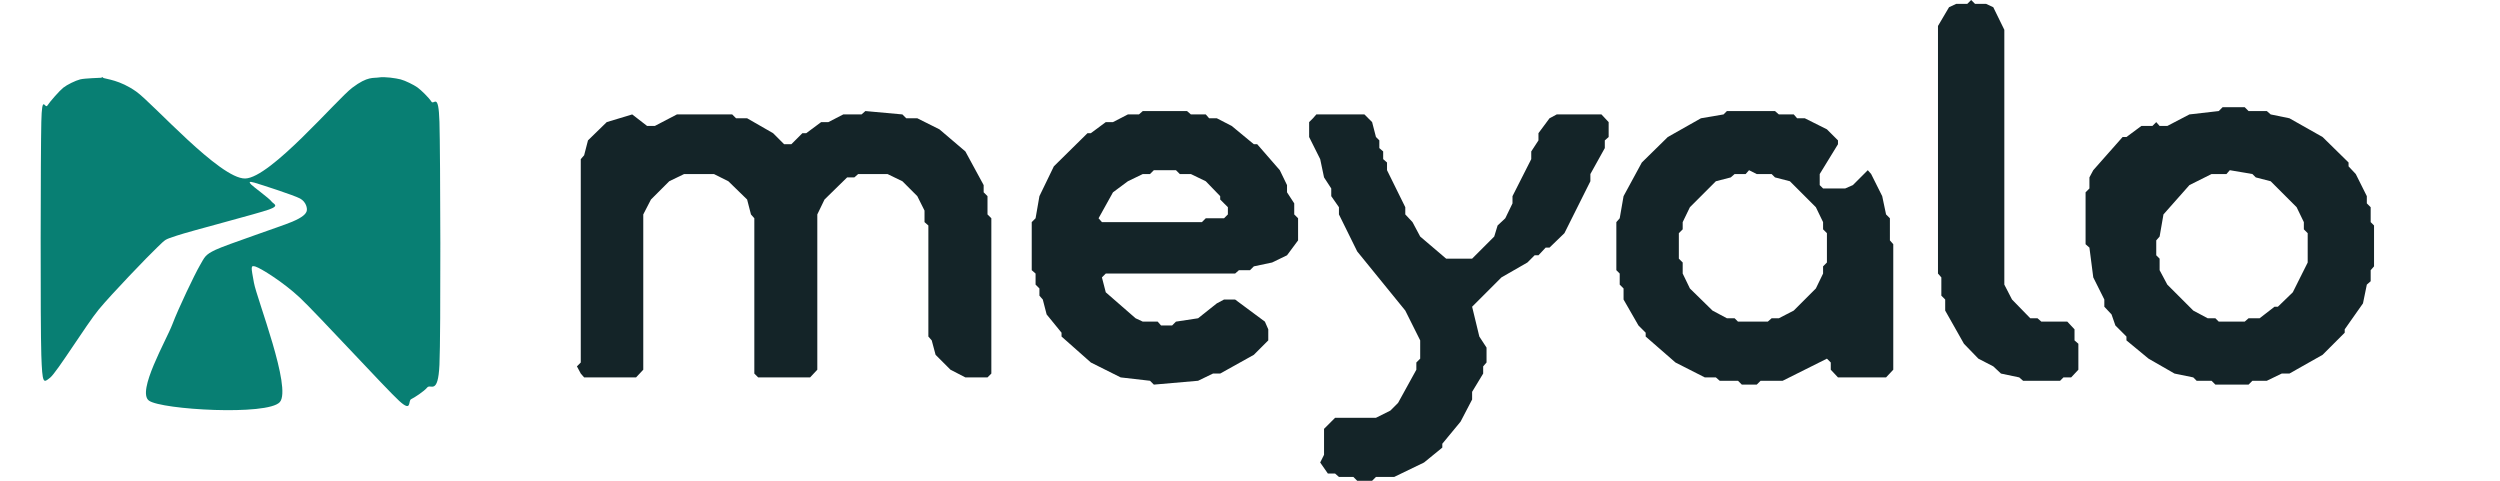
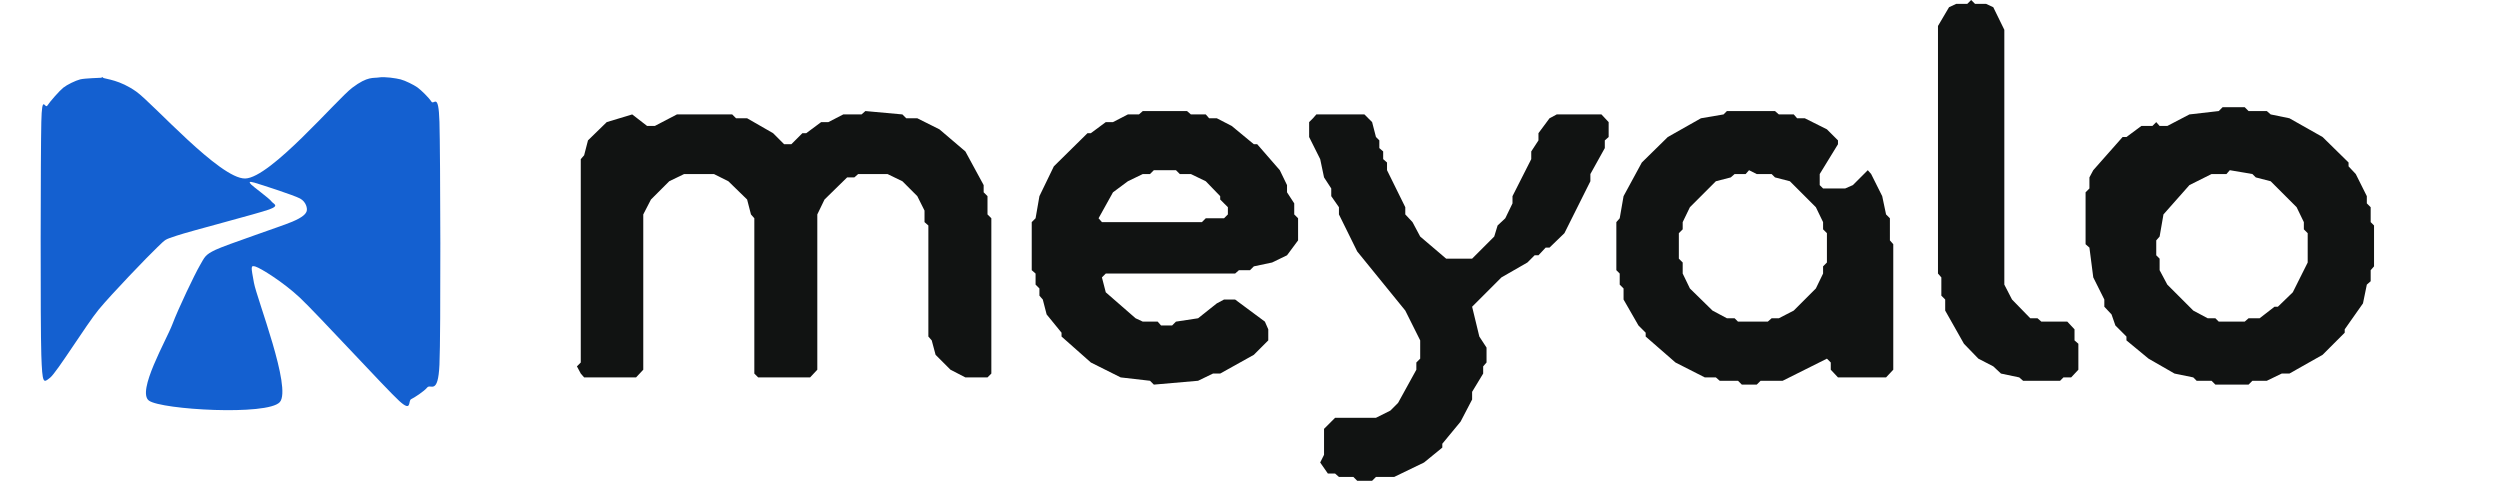
<svg xmlns="http://www.w3.org/2000/svg" width="520" height="100" viewBox="0 0 520 100" fill="none">
  <g transform="scale(0.1953125)">
-     <path d="M 109.251 82.735 C 113.436 84.463 127.414 85.027 145.126 97.552 C 162.838 110.078 234.228 190.585 261.069 190.099 C 287.910 189.614 358.573 105.949 375.193 93.393 C 391.813 80.837 397.524 83.506 403.529 82.475 C 409.534 81.443 421.874 83.311 426.666 84.554 C 431.458 85.798 440.782 90.373 444.603 93.133 C 448.425 95.893 456.692 103.935 459.421 108.211 C 462.151 112.487 466.999 97.093 468.000 129.788 C 469.001 162.483 469.516 355.453 468.000 388.451 C 466.484 421.449 458.520 408.351 455.002 412.628 C 451.484 416.904 441.332 423.438 437.844 425.106 C 434.356 426.774 438.936 439.543 425.106 426.926 C 411.276 414.309 337.135 333.642 319.301 316.961 C 301.468 300.280 277.950 285.796 272.248 283.946 C 266.546 282.096 267.425 284.271 270.428 301.104 C 273.431 317.936 311.026 413.577 297.984 428.226 C 284.943 442.875 171.989 436.341 158.644 426.666 C 145.299 416.991 177.292 362.069 183.600 345.297 C 189.909 328.525 207.348 292.157 212.716 282.906 C 218.084 273.656 218.119 271.468 229.614 266.009 C 241.108 260.549 299.929 240.905 311.242 236.113 C 322.555 231.321 325.609 227.816 326.580 224.934 C 327.551 222.053 326.051 214.965 319.561 211.416 C 313.071 207.868 277.044 196.278 270.948 194.519 C 264.852 192.760 265.216 194.033 267.308 196.338 C 269.401 198.643 286.641 211.152 288.885 214.276 C 291.130 217.400 298.283 218.838 286.546 223.115 C 274.808 227.391 202.170 246.230 188.280 250.931 C 174.389 255.632 177.188 254.219 167.483 263.409 C 157.777 272.599 118.406 313.504 105.091 329.700 C 91.777 345.895 60.486 396.588 53.359 402.229 C 46.231 407.871 45.092 409.838 44.000 378.053 C 42.908 346.268 43.242 160.784 44.000 129.788 C 44.758 98.792 47.769 116.616 50.499 112.370 C 53.229 108.124 63.333 96.638 67.397 93.393 C 71.461 90.148 80.451 85.798 85.334 84.554 C 90.217 83.311 106.460 82.947 109.251 82.735 C 112.041 82.522 105.065 81.006 109.251 82.735 Z" fill="#087F73" fill-rule="evenodd" />
+     <path d="M 109.251 82.735 C 113.436 84.463 127.414 85.027 145.126 97.552 C 162.838 110.078 234.228 190.585 261.069 190.099 C 287.910 189.614 358.573 105.949 375.193 93.393 C 391.813 80.837 397.524 83.506 403.529 82.475 C 409.534 81.443 421.874 83.311 426.666 84.554 C 431.458 85.798 440.782 90.373 444.603 93.133 C 448.425 95.893 456.692 103.935 459.421 108.211 C 462.151 112.487 466.999 97.093 468.000 129.788 C 469.001 162.483 469.516 355.453 468.000 388.451 C 466.484 421.449 458.520 408.351 455.002 412.628 C 451.484 416.904 441.332 423.438 437.844 425.106 C 434.356 426.774 438.936 439.543 425.106 426.926 C 411.276 414.309 337.135 333.642 319.301 316.961 C 301.468 300.280 277.950 285.796 272.248 283.946 C 266.546 282.096 267.425 284.271 270.428 301.104 C 273.431 317.936 311.026 413.577 297.984 428.226 C 284.943 442.875 171.989 436.341 158.644 426.666 C 145.299 416.991 177.292 362.069 183.600 345.297 C 189.909 328.525 207.348 292.157 212.716 282.906 C 218.084 273.656 218.119 271.468 229.614 266.009 C 241.108 260.549 299.929 240.905 311.242 236.113 C 322.555 231.321 325.609 227.816 326.580 224.934 C 327.551 222.053 326.051 214.965 319.561 211.416 C 313.071 207.868 277.044 196.278 270.948 194.519 C 264.852 192.760 265.216 194.033 267.308 196.338 C 269.401 198.643 286.641 211.152 288.885 214.276 C 291.130 217.400 298.283 218.838 286.546 223.115 C 274.808 227.391 202.170 246.230 188.280 250.931 C 174.389 255.632 177.188 254.219 167.483 263.409 C 157.777 272.599 118.406 313.504 105.091 329.700 C 91.777 345.895 60.486 396.588 53.359 402.229 C 46.231 407.871 45.092 409.838 44.000 378.053 C 42.908 346.268 43.242 160.784 44.000 129.788 C 44.758 98.792 47.769 116.616 50.499 112.370 C 53.229 108.124 63.333 96.638 67.397 93.393 C 71.461 90.148 80.451 85.798 85.334 84.554 C 90.217 83.311 106.460 82.947 109.251 82.735 C 112.041 82.522 105.065 81.006 109.251 82.735 Z" fill="#1460D0" fill-rule="evenodd" />
  </g>
  <g transform="translate(120, 0)">
-     <path d="M 60.0 23.1 L 67.7 23.8 L 68.5 24.6 L 70.8 24.6 L 75.4 26.9 L 80.8 31.5 L 84.6 38.5 L 84.6 40.0 L 85.4 40.8 L 85.4 44.6 L 86.2 45.4 L 86.2 77.7 L 85.4 78.5 L 80.8 78.5 L 77.7 76.9 L 74.6 73.8 L 73.8 70.8 L 73.1 70.0 L 73.1 46.9 L 72.3 46.2 L 72.3 43.8 L 70.8 40.8 L 67.7 37.7 L 64.6 36.2 L 58.5 36.2 L 57.7 36.9 L 56.2 36.9 L 51.5 41.5 L 50.0 44.6 L 50.0 76.9 L 48.5 78.5 L 37.7 78.5 L 36.9 77.7 L 36.9 45.4 L 36.2 44.6 L 35.4 41.5 L 31.5 37.7 L 28.5 36.2 L 22.3 36.2 L 19.2 37.7 L 15.4 41.5 L 13.8 44.6 L 13.8 76.9 L 12.3 78.5 L 1.5 78.5 L 0.8 77.7 L 0.0 76.2 L 0.8 75.4 L 0.8 33.1 L 1.5 32.3 L 2.3 29.2 L 6.2 25.4 L 11.5 23.8 L 14.6 26.2 L 16.2 26.2 L 20.8 23.8 L 32.3 23.8 L 33.1 24.6 L 35.4 24.6 L 40.8 27.7 L 43.1 30.0 L 44.6 30.0 L 46.9 27.7 L 47.7 27.7 L 50.8 25.4 L 52.3 25.4 L 55.4 23.8 L 59.2 23.8 Z M 117.7 23.1 L 126.9 23.1 L 127.7 23.8 L 130.8 23.8 L 131.5 24.6 L 133.1 24.6 L 136.2 26.2 L 140.8 30.0 L 141.5 30.0 L 146.2 35.4 L 147.7 38.5 L 147.7 40.0 L 149.2 42.3 L 149.2 44.6 L 150.0 45.4 L 150.0 50.0 L 147.7 53.1 L 144.6 54.6 L 140.8 55.4 L 140.0 56.2 L 137.7 56.2 L 136.9 56.9 L 110.0 56.9 L 109.2 57.7 L 110.0 60.8 L 116.2 66.2 L 117.7 66.9 L 120.8 66.9 L 121.5 67.7 L 123.8 67.7 L 124.6 66.9 L 129.2 66.2 L 133.1 63.1 L 134.6 62.3 L 136.9 62.3 L 143.1 66.9 L 143.8 68.5 L 143.8 70.8 L 140.8 73.8 L 133.8 77.7 L 132.3 77.7 L 129.2 79.2 L 120.0 80.0 L 119.2 79.2 L 113.1 78.5 L 106.9 75.4 L 100.8 70.0 L 100.8 69.2 L 97.7 65.4 L 96.9 62.3 L 96.2 61.5 L 96.2 60.0 L 95.4 59.2 L 95.4 56.9 L 94.6 56.2 L 94.6 46.2 L 95.4 45.4 L 96.2 40.8 L 99.2 34.6 L 106.2 27.7 L 106.9 27.7 L 110.0 25.4 L 111.5 25.4 L 114.6 23.8 L 116.9 23.8 Z M 120.0 35.4 L 124.6 35.4 L 125.4 36.2 L 127.7 36.2 L 130.8 37.7 L 133.8 40.8 L 133.8 41.5 L 135.4 43.1 L 135.4 44.6 L 134.6 45.4 L 130.8 45.4 L 130.0 46.2 L 109.2 46.2 L 108.5 45.4 L 111.5 40.0 L 114.6 37.7 L 117.7 36.2 L 119.2 36.2 Z M 153.8 23.8 L 163.8 23.8 L 165.4 25.4 L 166.2 28.5 L 166.9 29.2 L 166.9 30.8 L 167.7 31.5 L 167.7 33.1 L 168.5 33.8 L 168.5 35.4 L 172.3 43.1 L 172.3 44.6 L 173.8 46.2 L 175.4 49.2 L 180.8 53.8 L 186.2 53.8 L 190.8 49.2 L 191.5 46.9 L 193.1 45.4 L 194.6 42.3 L 194.6 40.8 L 198.5 33.1 L 198.5 31.5 L 200.0 29.2 L 200.0 27.7 L 202.3 24.6 L 203.8 23.8 L 213.1 23.8 L 214.6 25.4 L 214.6 28.5 L 213.8 29.2 L 213.8 30.8 L 210.8 36.2 L 210.8 37.7 L 205.4 48.5 L 202.3 51.5 L 201.5 51.5 L 200.0 53.1 L 199.2 53.1 L 197.7 54.6 L 192.3 57.7 L 186.2 63.8 L 187.7 70.0 L 189.2 72.3 L 189.2 75.4 L 188.5 76.2 L 188.5 77.7 L 186.2 81.5 L 186.2 83.1 L 183.8 87.7 L 180.0 92.3 L 180.0 93.1 L 176.2 96.2 L 170.0 99.2 L 166.2 99.2 L 165.4 100.0 L 162.3 100.0 L 161.5 99.2 L 158.5 99.2 L 157.7 98.5 L 156.2 98.5 L 154.6 96.2 L 155.4 94.6 L 155.4 89.2 L 157.7 86.9 L 166.2 86.9 L 169.2 85.4 L 170.8 83.8 L 174.6 76.9 L 174.6 75.4 L 175.4 74.6 L 175.4 70.8 L 172.3 64.6 L 162.3 52.3 L 158.5 44.6 L 158.5 43.1 L 156.9 40.8 L 156.9 39.2 L 155.4 36.9 L 154.6 33.1 L 152.3 28.5 L 152.3 25.4 L 153.1 24.6 Z M 239.2 23.1 L 249.2 23.1 L 250.0 23.8 L 253.1 23.8 L 253.8 24.6 L 255.4 24.6 L 260.0 26.9 L 262.3 29.2 L 262.3 30.0 L 258.5 36.2 L 258.5 38.5 L 259.2 39.2 L 263.8 39.2 L 265.4 38.5 L 268.5 35.4 L 269.2 36.2 L 271.5 40.8 L 272.3 44.6 L 273.1 45.4 L 273.1 50.0 L 273.8 50.8 L 273.8 76.9 L 272.3 78.5 L 262.3 78.5 L 260.8 76.9 L 260.8 75.4 L 260.0 74.6 L 250.8 79.2 L 246.2 79.2 L 245.4 80.0 L 242.3 80.0 L 241.5 79.2 L 237.7 79.2 L 236.9 78.5 L 234.6 78.5 L 228.5 75.4 L 222.3 70.0 L 222.3 69.2 L 220.8 67.7 L 217.7 62.3 L 217.7 60.0 L 216.9 59.2 L 216.9 56.9 L 216.2 56.2 L 216.2 46.2 L 216.9 45.4 L 217.7 40.8 L 221.5 33.8 L 226.9 28.5 L 233.8 24.6 L 238.5 23.8 Z M 243.8 35.4 L 245.4 36.2 L 248.5 36.2 L 249.2 36.9 L 252.3 37.7 L 257.7 43.1 L 259.2 46.2 L 259.2 47.7 L 260.0 48.5 L 260.0 54.6 L 259.2 55.4 L 259.2 56.9 L 257.7 60.0 L 253.1 64.6 L 250.0 66.2 L 248.5 66.2 L 247.7 66.9 L 241.5 66.9 L 240.8 66.2 L 239.2 66.2 L 236.2 64.6 L 231.5 60.0 L 230.0 56.9 L 230.0 54.6 L 229.2 53.8 L 229.2 48.5 L 230.0 47.7 L 230.0 46.2 L 231.5 43.1 L 236.9 37.7 L 240.0 36.9 L 240.8 36.2 L 243.1 36.2 Z M 290.0 0.0 L 290.8 0.8 L 293.1 0.8 L 294.6 1.5 L 296.9 6.2 L 296.9 59.2 L 298.5 62.3 L 302.3 66.2 L 303.8 66.2 L 304.6 66.9 L 310.0 66.9 L 311.5 68.5 L 311.5 70.8 L 312.3 71.5 L 312.3 76.9 L 310.8 78.5 L 309.2 78.5 L 308.5 79.2 L 300.8 79.2 L 300.0 78.5 L 296.2 77.7 L 294.6 76.2 L 291.5 74.6 L 288.5 71.5 L 284.6 64.6 L 284.6 62.3 L 283.8 61.5 L 283.8 57.7 L 283.1 56.9 L 283.1 5.4 L 285.4 1.5 L 286.9 0.8 L 289.2 0.8 Z M 342.3 22.3 L 346.9 22.3 L 347.7 23.1 L 351.5 23.1 L 352.3 23.8 L 356.2 24.6 L 363.1 28.5 L 368.5 33.8 L 368.5 34.6 L 370.0 36.2 L 372.3 40.8 L 372.3 42.3 L 373.1 43.1 L 373.1 46.2 L 373.8 46.9 L 373.8 55.4 L 373.1 56.2 L 373.1 58.5 L 372.3 59.2 L 371.5 63.1 L 367.7 68.5 L 367.7 69.2 L 363.1 73.8 L 356.2 77.7 L 354.6 77.7 L 351.5 79.2 L 348.5 79.2 L 347.7 80.0 L 340.8 80.0 L 340.0 79.2 L 336.9 79.2 L 336.2 78.5 L 332.3 77.7 L 326.9 74.6 L 322.3 70.8 L 322.3 70.0 L 320.0 67.7 L 319.2 65.4 L 317.7 63.8 L 317.7 62.3 L 315.4 57.7 L 314.6 51.5 L 313.8 50.8 L 313.8 40.0 L 314.6 39.2 L 314.6 36.9 L 315.4 35.4 L 321.5 28.5 L 322.3 28.5 L 325.4 26.2 L 327.7 26.2 L 328.5 25.4 L 329.2 26.2 L 330.8 26.2 L 335.4 23.8 L 341.5 23.1 Z M 343.8 35.4 L 348.5 36.2 L 349.2 36.9 L 352.3 37.7 L 357.7 43.1 L 359.2 46.2 L 359.2 47.7 L 360.0 48.5 L 360.0 54.6 L 356.9 60.8 L 353.8 63.8 L 353.1 63.8 L 350.0 66.2 L 347.7 66.2 L 346.9 66.9 L 341.5 66.9 L 340.8 66.2 L 339.2 66.2 L 336.2 64.6 L 330.8 59.2 L 329.2 56.2 L 329.2 53.8 L 328.5 53.1 L 328.5 50.0 L 329.2 49.2 L 330.0 44.6 L 335.4 38.5 L 340.0 36.2 L 343.1 36.2 Z" fill="#142428" fill-rule="evenodd" />
+     <path d="M 60.0 23.1 L 67.7 23.8 L 68.5 24.6 L 70.8 24.6 L 75.4 26.9 L 80.8 31.5 L 84.6 38.5 L 84.6 40.0 L 85.4 40.8 L 85.4 44.6 L 86.2 45.4 L 86.2 77.7 L 85.4 78.5 L 80.8 78.5 L 77.7 76.9 L 74.6 73.8 L 73.8 70.8 L 73.1 70.0 L 73.1 46.9 L 72.3 46.2 L 72.3 43.8 L 70.8 40.8 L 67.7 37.7 L 64.6 36.2 L 58.5 36.2 L 57.7 36.9 L 56.2 36.9 L 51.5 41.5 L 50.0 44.6 L 50.0 76.9 L 48.5 78.5 L 37.7 78.5 L 36.9 77.7 L 36.9 45.4 L 36.2 44.6 L 35.4 41.5 L 31.5 37.7 L 28.5 36.2 L 22.3 36.2 L 19.2 37.7 L 15.4 41.5 L 13.8 44.6 L 13.8 76.9 L 12.3 78.5 L 1.5 78.5 L 0.8 77.7 L 0.0 76.2 L 0.8 75.4 L 0.8 33.1 L 1.5 32.3 L 2.3 29.2 L 6.2 25.4 L 11.5 23.8 L 14.6 26.2 L 16.2 26.2 L 20.8 23.8 L 32.3 23.8 L 33.1 24.6 L 35.4 24.6 L 40.8 27.7 L 43.1 30.0 L 44.6 30.0 L 46.9 27.7 L 47.7 27.7 L 50.8 25.4 L 52.3 25.4 L 55.4 23.8 L 59.2 23.8 Z M 117.7 23.1 L 126.9 23.1 L 127.7 23.8 L 130.8 23.8 L 131.5 24.6 L 133.1 24.6 L 136.2 26.2 L 140.8 30.0 L 141.5 30.0 L 146.2 35.4 L 147.7 38.5 L 147.7 40.0 L 149.2 42.3 L 149.2 44.6 L 150.0 45.4 L 150.0 50.0 L 147.7 53.1 L 144.6 54.6 L 140.8 55.4 L 140.0 56.2 L 137.7 56.2 L 136.9 56.9 L 110.0 56.9 L 109.2 57.7 L 110.0 60.8 L 116.2 66.2 L 117.7 66.9 L 120.8 66.9 L 121.5 67.7 L 123.8 67.7 L 124.6 66.9 L 129.2 66.2 L 133.1 63.1 L 134.6 62.3 L 136.9 62.3 L 143.1 66.9 L 143.8 68.5 L 143.8 70.8 L 140.8 73.8 L 133.8 77.7 L 132.3 77.7 L 129.2 79.2 L 120.0 80.0 L 119.2 79.2 L 113.1 78.5 L 106.9 75.4 L 100.8 70.0 L 100.8 69.2 L 97.7 65.4 L 96.9 62.3 L 96.2 61.5 L 96.2 60.0 L 95.4 59.2 L 95.4 56.9 L 94.6 56.2 L 94.6 46.2 L 95.4 45.4 L 96.2 40.8 L 99.2 34.6 L 106.2 27.7 L 106.9 27.7 L 110.0 25.4 L 111.5 25.4 L 114.6 23.8 L 116.9 23.8 Z M 120.0 35.4 L 124.6 35.4 L 125.4 36.2 L 127.7 36.2 L 130.8 37.7 L 133.8 40.8 L 133.8 41.5 L 135.4 43.1 L 135.4 44.6 L 134.6 45.4 L 130.8 45.4 L 130.0 46.2 L 109.2 46.2 L 108.5 45.4 L 111.5 40.0 L 114.6 37.7 L 117.7 36.2 L 119.2 36.2 Z M 153.8 23.8 L 163.8 23.8 L 165.4 25.4 L 166.2 28.5 L 166.9 29.2 L 166.9 30.8 L 167.7 31.5 L 167.7 33.1 L 168.5 33.8 L 168.5 35.4 L 172.3 43.1 L 172.3 44.6 L 173.8 46.2 L 175.4 49.2 L 180.8 53.8 L 186.2 53.8 L 190.8 49.2 L 191.5 46.9 L 193.1 45.4 L 194.6 42.3 L 194.6 40.8 L 198.5 33.1 L 198.5 31.5 L 200.0 29.2 L 200.0 27.7 L 202.3 24.6 L 203.8 23.8 L 213.1 23.8 L 214.6 25.4 L 214.6 28.5 L 213.8 29.2 L 213.8 30.8 L 210.8 36.2 L 210.8 37.7 L 205.4 48.5 L 202.3 51.5 L 201.5 51.5 L 200.0 53.1 L 199.2 53.1 L 197.7 54.6 L 192.3 57.7 L 186.2 63.8 L 187.7 70.0 L 189.2 72.3 L 189.2 75.4 L 188.5 76.2 L 188.5 77.7 L 186.2 81.5 L 186.2 83.1 L 183.8 87.7 L 180.0 92.3 L 180.0 93.1 L 176.2 96.2 L 170.0 99.2 L 166.2 99.2 L 165.4 100.0 L 162.3 100.0 L 161.5 99.2 L 158.5 99.2 L 157.7 98.5 L 156.2 98.5 L 154.6 96.2 L 155.4 94.6 L 155.4 89.2 L 157.7 86.9 L 166.2 86.9 L 169.2 85.4 L 170.8 83.8 L 174.6 76.9 L 174.6 75.4 L 175.4 74.6 L 175.4 70.8 L 172.3 64.6 L 162.3 52.3 L 158.5 44.6 L 158.5 43.1 L 156.9 40.8 L 156.9 39.2 L 155.4 36.9 L 154.6 33.1 L 152.3 28.5 L 152.3 25.4 L 153.1 24.6 Z M 239.2 23.1 L 249.2 23.1 L 250.0 23.8 L 253.1 23.8 L 253.8 24.6 L 255.4 24.6 L 260.0 26.9 L 262.3 29.2 L 262.3 30.0 L 258.5 36.2 L 258.5 38.5 L 259.2 39.2 L 263.8 39.2 L 265.4 38.5 L 268.5 35.4 L 269.2 36.2 L 271.5 40.8 L 272.3 44.6 L 273.1 45.4 L 273.1 50.0 L 273.8 50.8 L 273.8 76.9 L 272.3 78.5 L 262.3 78.5 L 260.8 76.9 L 260.8 75.4 L 260.0 74.6 L 250.8 79.2 L 246.2 79.2 L 245.4 80.0 L 242.3 80.0 L 241.5 79.2 L 237.7 79.2 L 236.9 78.5 L 234.6 78.5 L 228.5 75.4 L 222.3 70.0 L 222.3 69.2 L 220.8 67.7 L 217.7 62.3 L 217.7 60.0 L 216.9 59.2 L 216.9 56.9 L 216.2 56.2 L 216.2 46.2 L 216.9 45.4 L 217.7 40.8 L 221.5 33.8 L 226.9 28.5 L 233.8 24.6 L 238.5 23.8 Z M 243.8 35.4 L 245.4 36.2 L 248.5 36.2 L 249.2 36.9 L 252.3 37.7 L 257.7 43.1 L 259.2 46.2 L 259.2 47.7 L 260.0 48.5 L 260.0 54.6 L 259.2 55.4 L 259.2 56.9 L 257.7 60.0 L 253.1 64.6 L 250.0 66.2 L 248.5 66.2 L 247.7 66.9 L 241.5 66.9 L 240.8 66.2 L 239.2 66.2 L 236.2 64.6 L 231.5 60.0 L 230.0 56.9 L 230.0 54.6 L 229.2 53.8 L 229.2 48.5 L 230.0 47.7 L 230.0 46.2 L 231.5 43.1 L 236.9 37.7 L 240.0 36.9 L 240.8 36.2 L 243.1 36.2 Z M 290.0 0.0 L 290.8 0.8 L 293.1 0.8 L 294.6 1.5 L 296.9 6.2 L 296.9 59.2 L 298.5 62.3 L 302.3 66.2 L 303.8 66.2 L 304.6 66.9 L 310.0 66.9 L 311.5 68.5 L 311.5 70.8 L 312.3 71.5 L 312.3 76.9 L 310.8 78.5 L 309.2 78.5 L 308.5 79.2 L 300.8 79.2 L 300.0 78.5 L 296.2 77.7 L 294.6 76.2 L 291.5 74.6 L 288.5 71.5 L 284.6 64.6 L 284.6 62.3 L 283.8 61.5 L 283.8 57.7 L 283.1 56.9 L 283.1 5.4 L 285.4 1.5 L 286.9 0.8 L 289.2 0.8 Z M 342.3 22.3 L 346.9 22.3 L 347.7 23.1 L 351.5 23.1 L 352.3 23.8 L 356.2 24.6 L 363.1 28.5 L 368.5 33.8 L 368.5 34.6 L 370.0 36.2 L 372.3 40.8 L 372.3 42.3 L 373.1 43.1 L 373.1 46.2 L 373.8 46.9 L 373.8 55.4 L 373.1 56.2 L 373.1 58.5 L 372.3 59.2 L 371.5 63.1 L 367.7 68.5 L 367.7 69.2 L 363.1 73.8 L 356.2 77.7 L 354.6 77.7 L 351.5 79.2 L 348.5 79.2 L 347.7 80.0 L 340.8 80.0 L 340.0 79.2 L 336.9 79.2 L 336.2 78.5 L 332.3 77.7 L 326.9 74.6 L 322.3 70.8 L 322.3 70.0 L 320.0 67.7 L 319.2 65.4 L 317.7 63.8 L 317.7 62.3 L 315.4 57.7 L 314.6 51.5 L 313.8 50.8 L 313.8 40.0 L 314.6 39.2 L 314.6 36.9 L 315.4 35.4 L 321.5 28.5 L 322.3 28.5 L 325.4 26.2 L 327.7 26.2 L 328.5 25.4 L 329.2 26.2 L 330.8 26.2 L 335.4 23.8 L 341.5 23.1 Z M 343.8 35.4 L 348.5 36.2 L 349.2 36.9 L 352.3 37.7 L 357.7 43.1 L 359.2 46.2 L 359.2 47.7 L 360.0 48.5 L 360.0 54.6 L 356.9 60.8 L 353.8 63.8 L 353.1 63.8 L 350.0 66.2 L 347.7 66.2 L 346.9 66.9 L 341.5 66.9 L 340.8 66.2 L 339.2 66.2 L 336.2 64.6 L 330.8 59.2 L 329.2 56.2 L 329.2 53.8 L 328.5 53.1 L 328.5 50.0 L 329.2 49.2 L 330.0 44.6 L 335.4 38.5 L 340.0 36.2 L 343.1 36.2 Z" fill="#111312" fill-rule="evenodd" />
  </g>
</svg>
